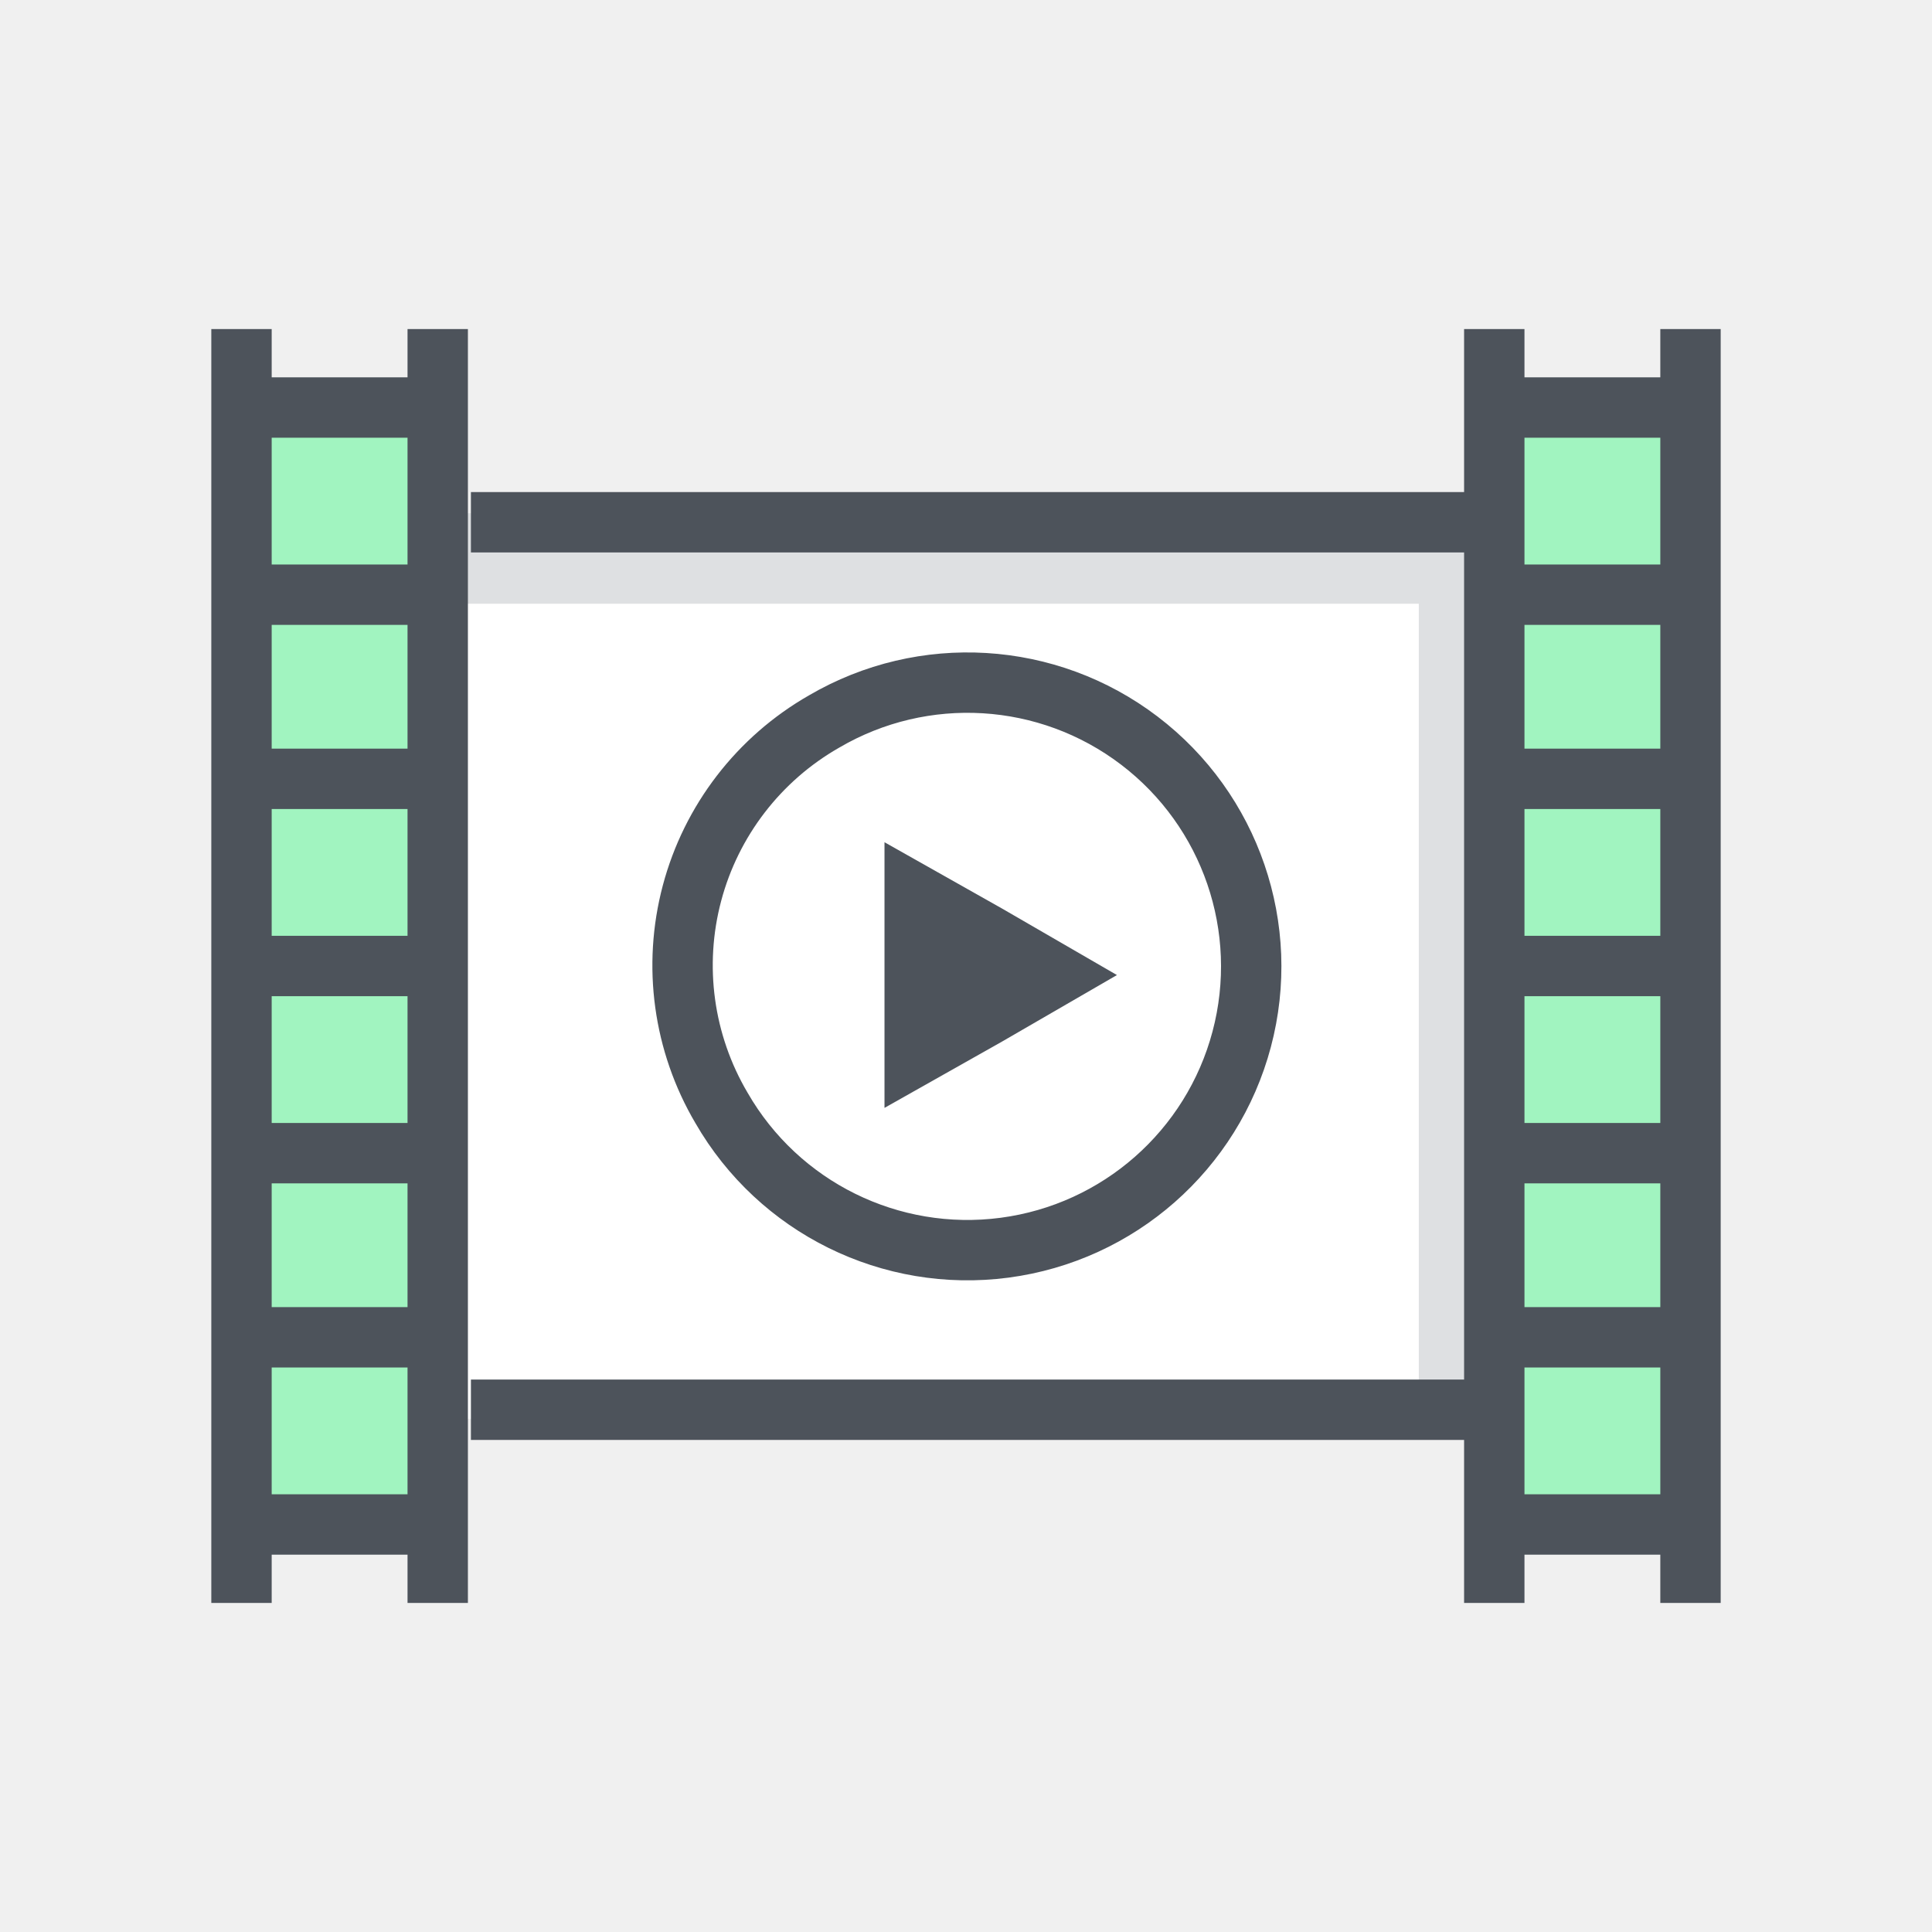
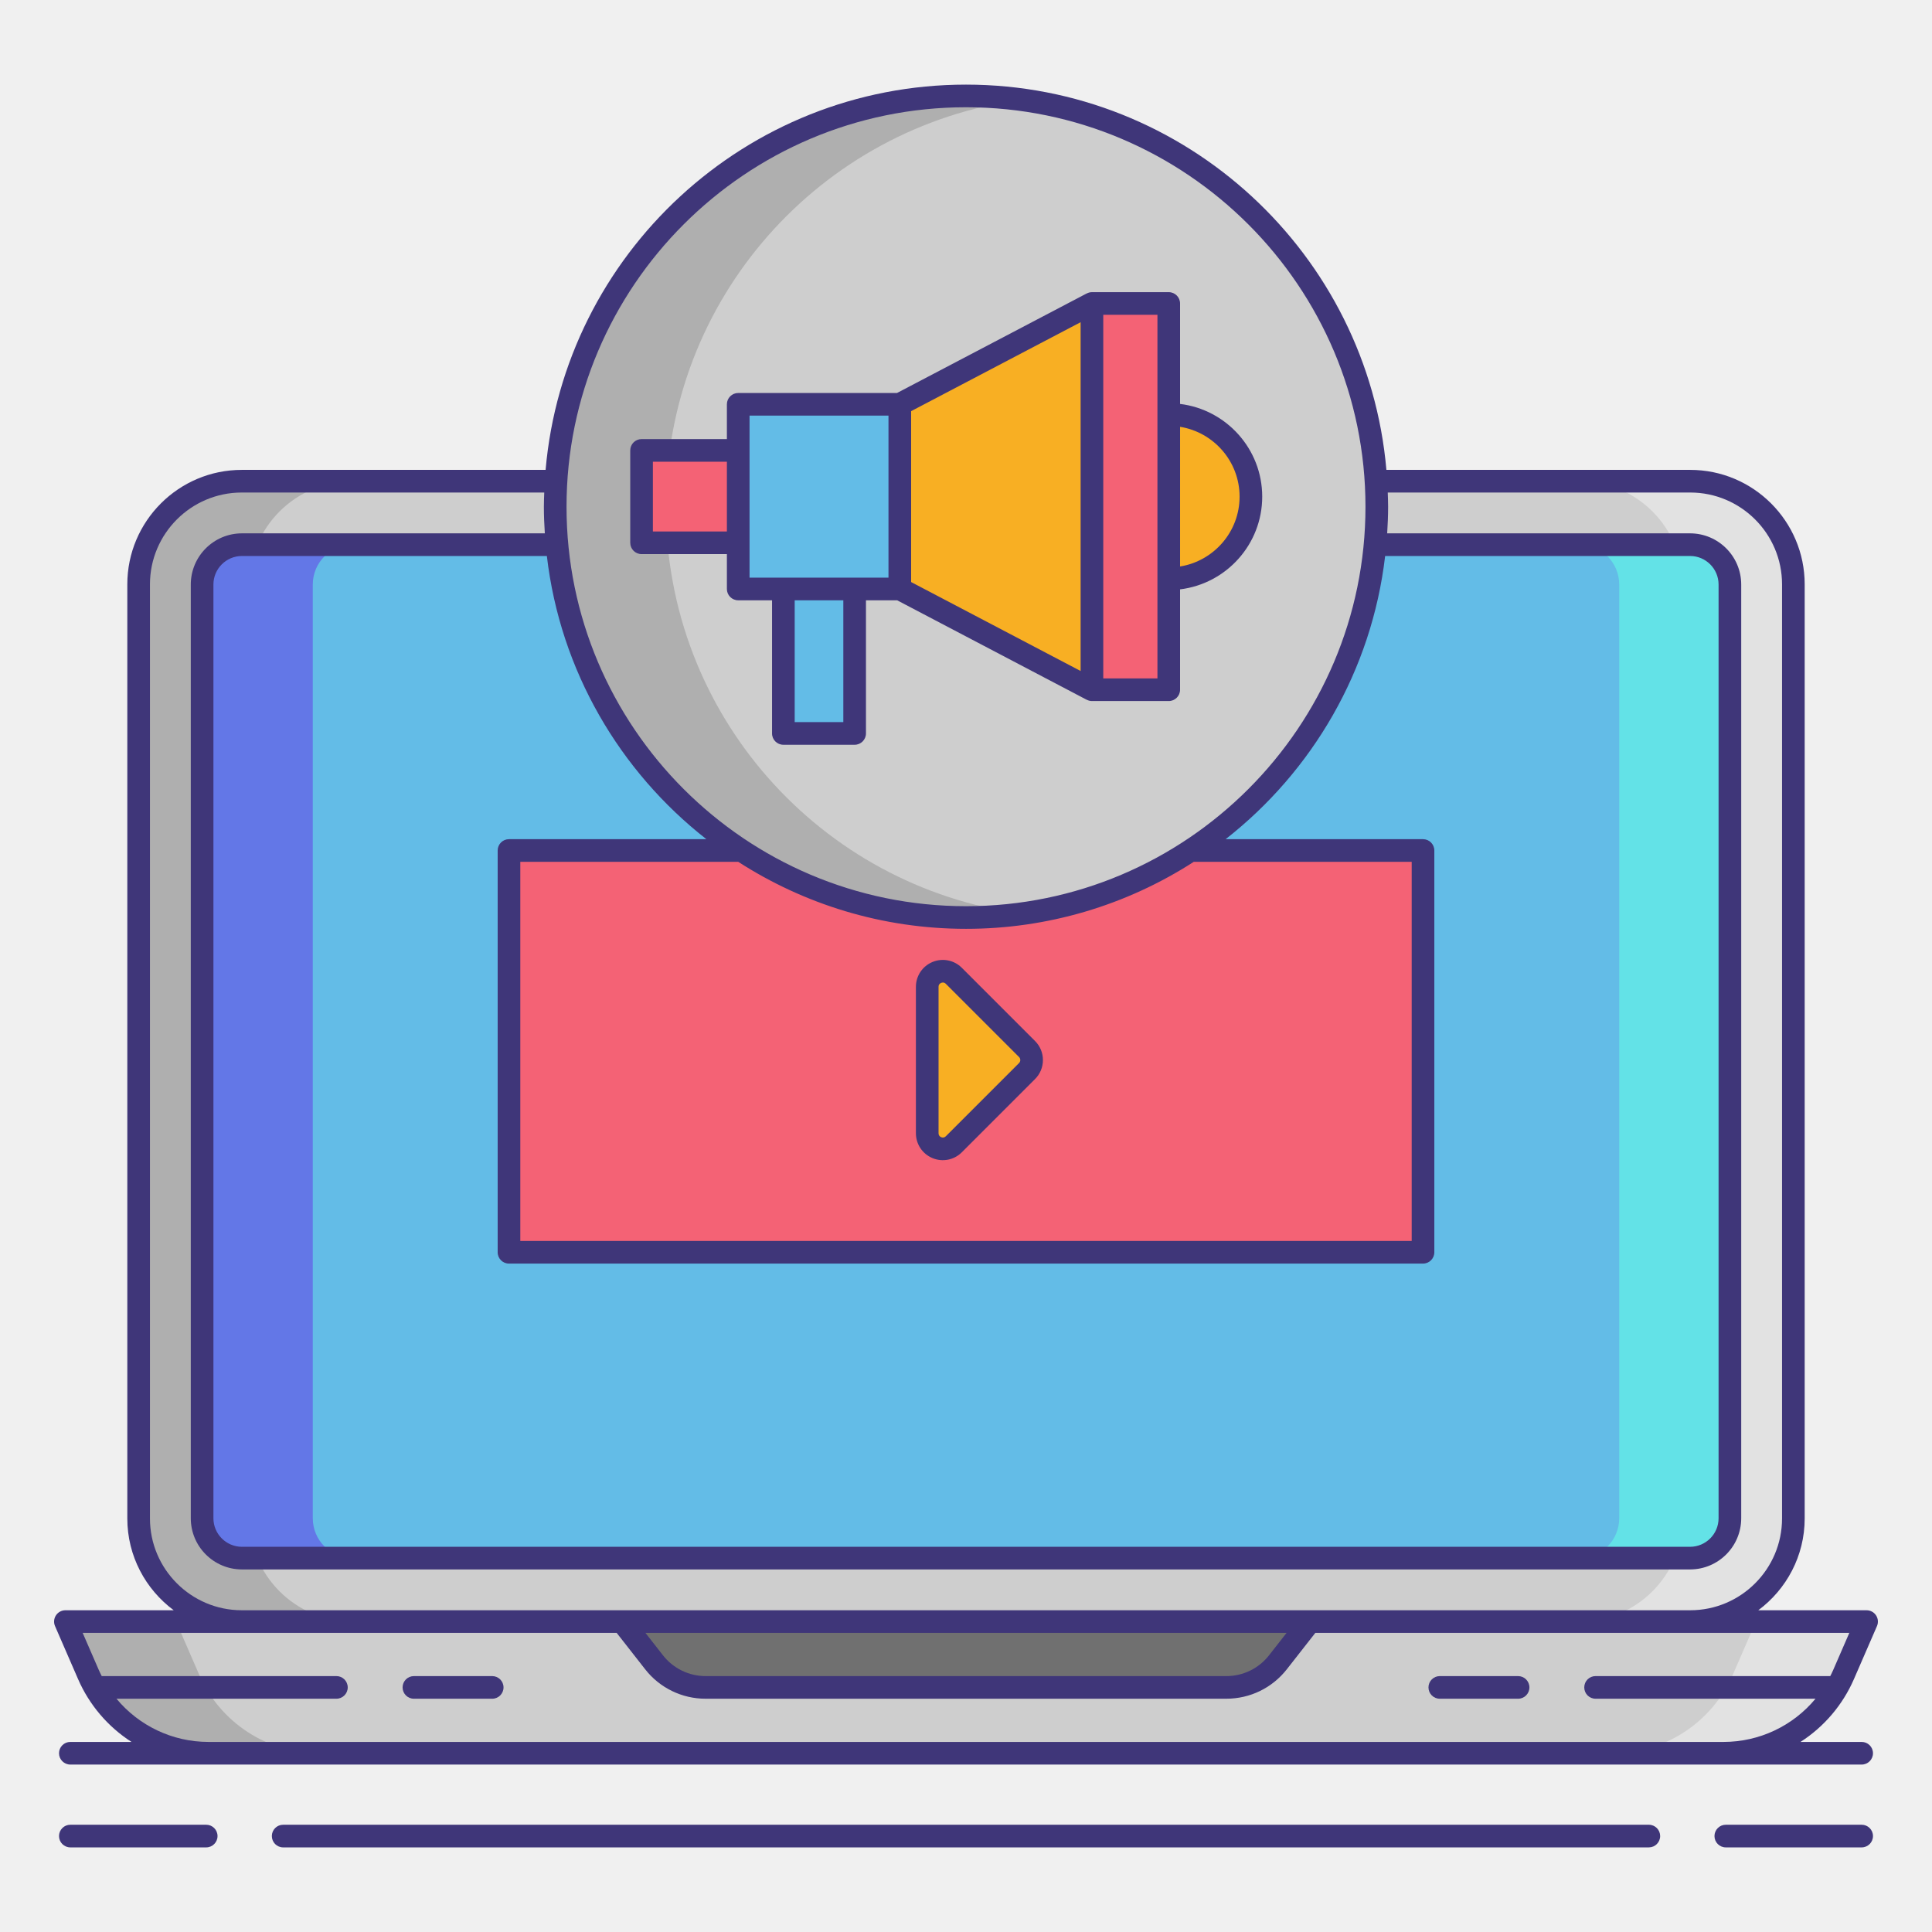
- <svg xmlns="http://www.w3.org/2000/svg" viewBox="0 0 64 64">
-   <g style="isolation:isolate">
-     <path fill="#fff" d="M15 17h34v30H15z" />
-     <path fill="#dee0e2" d="M15 17v3h32v27h2V17H15z" />
-     <path d="M8 10.9v42.2m6.5-42.2v42.2M8.2 13.5h6.1m-6.1 6.2h6.1m-6.1 6.1h6.1M8.2 32h6.1m-6.1 6.2h6.1m-6.1 6.1h6.1m-6.1 6.2h6.1m35.2-39.6v42.2M56 10.9v42.2m-6.3-39.6h6.1m-6.1 6.2h6.1m-6.1 6.1h6.1M49.7 32h6.1m-6.1 6.2h6.1m-6.1 6.1h6.1m-6.1 6.2h6.1m-40.2-3.8h33.9M15.6 17.3h33.9m-22.2 6.6a9.4 9.4 0 11-3.4 12.8 9.3 9.3 0 013.4-12.8z" fill="none" stroke="#4d535b" stroke-miterlimit="10" stroke-width="2" />
-     <path fill="#4d535b" d="M29.3 27.9v8.8l3.9-2.2 3.8-2.2-3.8-2.2-3.9-2.2z" />
-     <path d="M8 14h6v36H8zm42 0h6v36h-6z" style="mix-blend-mode:darken" fill="#a1f4c0" />
+ <svg xmlns="http://www.w3.org/2000/svg" viewBox="0 0 256 256" xml:space="preserve">
+   <path fill="#CECECE" d="M32.035 214.868c-7.535 0-13.665-6.13-13.665-13.665V77.426c0-7.535 6.13-13.665 13.665-13.665h191.931c7.535 0 13.665 6.13 13.665 13.665v123.776c0 7.535-6.13 13.665-13.665 13.665H32.035z" />
+   <path fill="#E2E2E2" d="M223.965 63.762h-14.667c7.534 0 13.665 6.13 13.665 13.665v123.776c0 7.534-6.13 13.665-13.665 13.665h14.667c7.535 0 13.665-6.13 13.665-13.665V77.426c0-7.534-6.13-13.664-13.665-13.664z" />
+   <path fill="#AFAFAF" d="M32.035 63.762h14.667c-7.534 0-13.665 6.13-13.665 13.665v123.776c0 7.534 6.13 13.665 13.665 13.665H32.035c-7.535 0-13.665-6.13-13.665-13.665V77.426c0-7.534 6.13-13.664 13.665-13.664z" />
+   <path fill="#63BCE7" d="M229.221 77.45v123.728a5.28 5.28 0 0 1-5.28 5.28H32.059a5.28 5.28 0 0 1-5.28-5.28V77.45a5.28 5.28 0 0 1 5.28-5.28h191.882a5.28 5.28 0 0 1 5.28 5.28z" />
+   <path fill="#63E2E7" d="M223.941 72.17h-14.667a5.28 5.28 0 0 1 5.28 5.28v123.728a5.28 5.28 0 0 1-5.28 5.28h14.667a5.28 5.28 0 0 0 5.28-5.28V77.45a5.28 5.28 0 0 0-5.28-5.28z" />
+   <path fill="#6377E7" d="M32.059 72.17h14.667a5.28 5.28 0 0 0-5.28 5.28v123.728a5.28 5.28 0 0 0 5.28 5.28H32.059a5.28 5.28 0 0 1-5.28-5.28V77.45a5.28 5.28 0 0 1 5.28-5.28z" />
+   <path fill="#CECECE" d="M128 214.868H8.667l3.053 7.024a17.333 17.333 0 0 0 15.896 10.423h200.769a17.333 17.333 0 0 0 15.896-10.423l3.053-7.024H128z" />
+   <path fill="#E2E2E2" d="m232.667 214.868-3.053 7.024a17.333 17.333 0 0 1-15.896 10.423h14.667a17.333 17.333 0 0 0 15.896-10.423l3.053-7.024h-14.667z" />
+   <path fill="#AFAFAF" d="m23.333 214.868 3.053 7.024a17.333 17.333 0 0 0 15.896 10.423H27.615a17.333 17.333 0 0 1-15.896-10.423l-3.053-7.024h14.667z" />
+   <path fill="#707070" d="m82.442 214.868 4.22 5.388a8.7 8.7 0 0 0 6.85 3.336h68.975a8.7 8.7 0 0 0 6.85-3.336l4.221-5.388H82.442z" />
+   <path fill="#F46275" d="M67.443 112.695h121.114v53.239H67.443z" />
+   <path fill="#F8AF23" d="m126.387 151.623 9.702-9.702a2.064 2.064 0 0 0 0-2.919l-9.702-9.702c-1.3-1.3-3.523-.379-3.523 1.459v19.404c0 1.839 2.223 2.76 3.523 1.46z" />
+   <circle fill="#CECECE" cx="128" cy="67.144" r="54.431" />
+   <path fill="#AFAFAF" d="M88.236 67.144c0-27.573 20.507-50.342 47.098-53.925a54.752 54.752 0 0 0-7.333-.506c-30.062 0-54.431 24.37-54.431 54.431s24.37 54.431 54.431 54.431a54.74 54.74 0 0 0 7.333-.506c-26.592-3.583-47.098-26.353-47.098-53.925z" />
+   <circle fill="#F8AF23" cx="154.866" cy="65.808" r="10.885" />
+   <path fill="#F8AF23" d="m144.688 91.392-25.459-13.36V53.573l25.459-13.36z" />
+   <path fill="#F46275" d="M144.688 40.213h10.179v51.179h-10.179z" />
+   <path fill="#63BCE7" d="M97.817 53.573h21.412v24.469H97.817z" />
+   <path fill="#F46275" d="M85.011 59.683h12.806v12.24H85.011z" />
+   <path fill="#63BCE7" d="M103.8 78.043h9.445v19.142H103.8z" />
+   <g fill="#3F3679">
+     <path d="m245.656 222.489 3.053-7.024a1.501 1.501 0 0 0-1.376-2.098h-14.351c3.722-2.766 6.148-7.182 6.148-12.164V77.427c0-8.362-6.803-15.165-15.164-15.165h-40.26C181.222 33.7 157.195 11.212 128 11.212S74.778 33.7 72.294 62.262h-40.26c-8.361 0-15.164 6.803-15.164 15.165v123.776c0 4.982 2.426 9.398 6.148 12.164H8.667a1.501 1.501 0 0 0-1.376 2.098l3.053 7.024a18.805 18.805 0 0 0 7.08 8.325H9.32a1.5 1.5 0 0 0 0 3h237.36a1.5 1.5 0 0 0 0-3h-8.104a18.798 18.798 0 0 0 7.08-8.325zM93.598 111.195H67.443a1.5 1.5 0 0 0-1.5 1.5v53.238a1.5 1.5 0 0 0 1.5 1.5h121.113a1.5 1.5 0 0 0 1.5-1.5v-53.238a1.5 1.5 0 0 0-1.5-1.5h-26.154c11.473-8.98 19.361-22.328 21.136-37.524h40.403a3.783 3.783 0 0 1 3.779 3.779v123.729a3.784 3.784 0 0 1-3.779 3.78H32.059a3.784 3.784 0 0 1-3.779-3.78V77.45a3.783 3.783 0 0 1 3.779-3.779h40.403c1.775 15.197 9.663 28.544 21.136 37.524zm64.584 3h28.875v50.238H68.943v-50.238H97.74c.023 0 .044-.006.067-.007 8.717 5.614 19.077 8.887 30.193 8.887a55.577 55.577 0 0 0 30.182-8.88zM128 14.212c29.187 0 52.932 23.745 52.932 52.932S157.187 120.075 128 120.075 75.068 96.33 75.068 67.144 98.813 14.212 128 14.212zM19.87 201.203V77.427c0-6.708 5.457-12.165 12.164-12.165h40.082c-.021.626-.048 1.251-.048 1.882 0 1.186.05 2.36.123 3.527H32.059a6.787 6.787 0 0 0-6.779 6.779v123.729a6.787 6.787 0 0 0 6.779 6.78h191.883a6.787 6.787 0 0 0 6.779-6.78V77.45a6.787 6.787 0 0 0-6.779-6.779h-40.133c.073-1.167.123-2.342.123-3.527 0-.631-.027-1.256-.048-1.882h40.082c6.707 0 12.164 5.457 12.164 12.165v123.776c0 6.707-5.457 12.164-12.164 12.164H32.034c-6.707 0-12.164-5.457-12.164-12.164zm150.608 15.164-2.32 2.964a7.158 7.158 0 0 1-5.67 2.76H93.513a7.16 7.16 0 0 1-5.67-2.76l-2.32-2.964h84.955zm57.907 14.447H27.615c-4.787 0-9.22-2.157-12.18-5.724h29.141a1.5 1.5 0 0 0 0-3H13.478c-.132-.263-.264-.525-.382-.797l-2.142-4.927h70.758l3.769 4.813a10.139 10.139 0 0 0 8.031 3.91h68.975c3.157 0 6.085-1.425 8.031-3.91l3.769-4.813h70.758l-2.142 4.927c-.118.271-.25.534-.382.797h-31.099a1.5 1.5 0 0 0 0 3h29.141a15.813 15.813 0 0 1-12.178 5.724z" />
+     <path d="M65.22 222.091H54.845a1.5 1.5 0 0 0 0 3H65.22a1.5 1.5 0 0 0 0-3zM201.155 222.091H190.78a1.5 1.5 0 0 0 0 3h10.375a1.5 1.5 0 0 0 0-3zM27.323 241.788H9.32a1.5 1.5 0 0 0 0 3h18.003a1.5 1.5 0 0 0 0-3zM246.68 241.788h-18.003a1.5 1.5 0 0 0 0 3h18.003a1.5 1.5 0 0 0 0-3zM218.479 241.788H37.521a1.5 1.5 0 0 0 0 3H218.48a1.5 1.5 0 0 0-.001-3zM123.563 127.467a3.553 3.553 0 0 0-2.2 3.292v19.405c0 1.446.863 2.738 2.2 3.292a3.553 3.553 0 0 0 3.884-.773l9.701-9.701a3.538 3.538 0 0 0 1.045-2.521 3.54 3.54 0 0 0-1.044-2.521l-9.702-9.702a3.554 3.554 0 0 0-3.884-.771zm11.63 12.995a.56.56 0 0 1-.165.398l-9.702 9.702a.539.539 0 0 1-.615.122.537.537 0 0 1-.348-.521v-19.405c0-.327.218-.467.348-.521a.626.626 0 0 1 .23-.047c.118 0 .255.039.385.169l9.703 9.703a.561.561 0 0 1 .164.4zM96.317 78.043a1.5 1.5 0 0 0 1.5 1.5h4.483v17.642a1.5 1.5 0 0 0 1.5 1.5h9.444a1.5 1.5 0 0 0 1.5-1.5V79.543h4.134l25.111 13.178v-.008c.209.111.444.18.697.18h10.179a1.5 1.5 0 0 0 1.5-1.5v-13.3c6.123-.744 10.885-5.964 10.885-12.285s-4.762-11.541-10.885-12.285v-13.31a1.5 1.5 0 0 0-1.5-1.5h-10.179a1.48 1.48 0 0 0-.697.18v-.008l-25.131 13.188H97.817a1.5 1.5 0 0 0-1.5 1.5v4.609H85.011a1.5 1.5 0 0 0-1.5 1.5v12.24a1.5 1.5 0 0 0 1.5 1.5h11.307v4.621zm67.934-12.235c0 4.663-3.422 8.532-7.885 9.253V56.554c4.463.722 7.885 4.591 7.885 9.254zm-18.063-24.095h7.179v48.18h-7.179v-48.18zm-34.443 53.972h-6.444V79.543h6.444v16.142zm31.443-6.774-22.459-11.786V54.48l22.459-11.786v46.217zM99.317 55.073h18.411v21.47h-18.41v-21.47zm-12.806 15.35v-9.24h9.807v9.24h-9.807z" />
  </g>
</svg>
